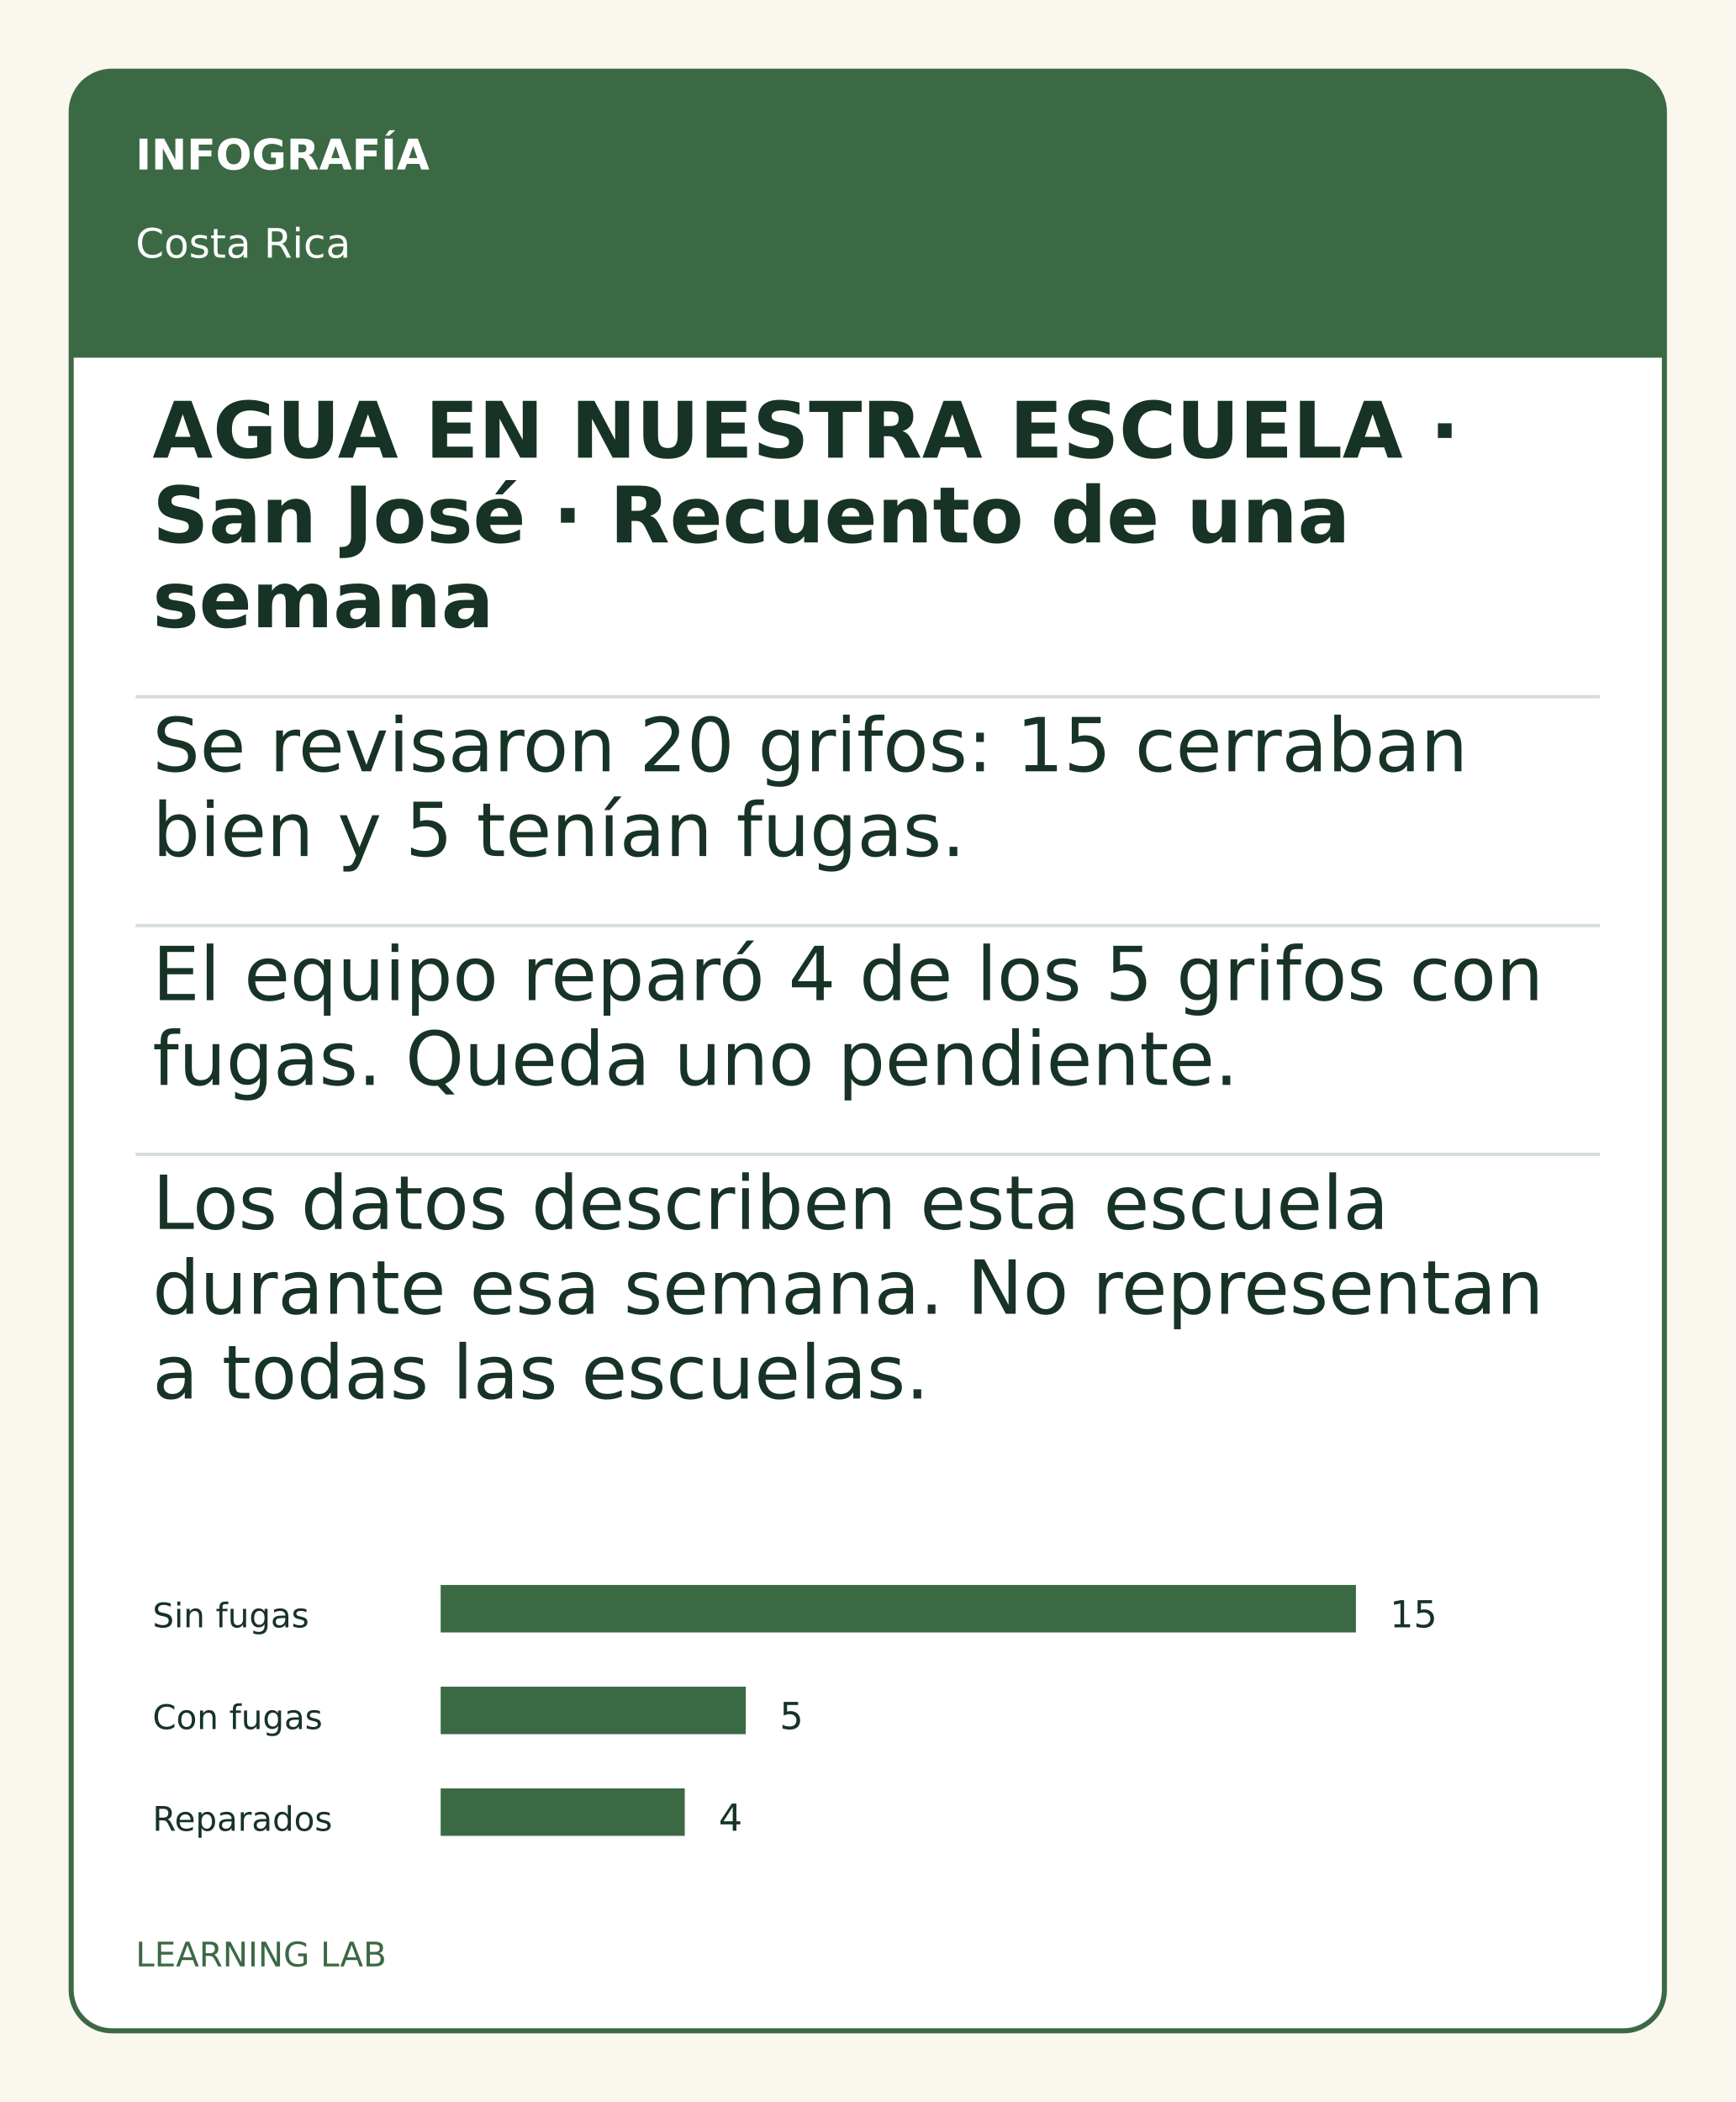
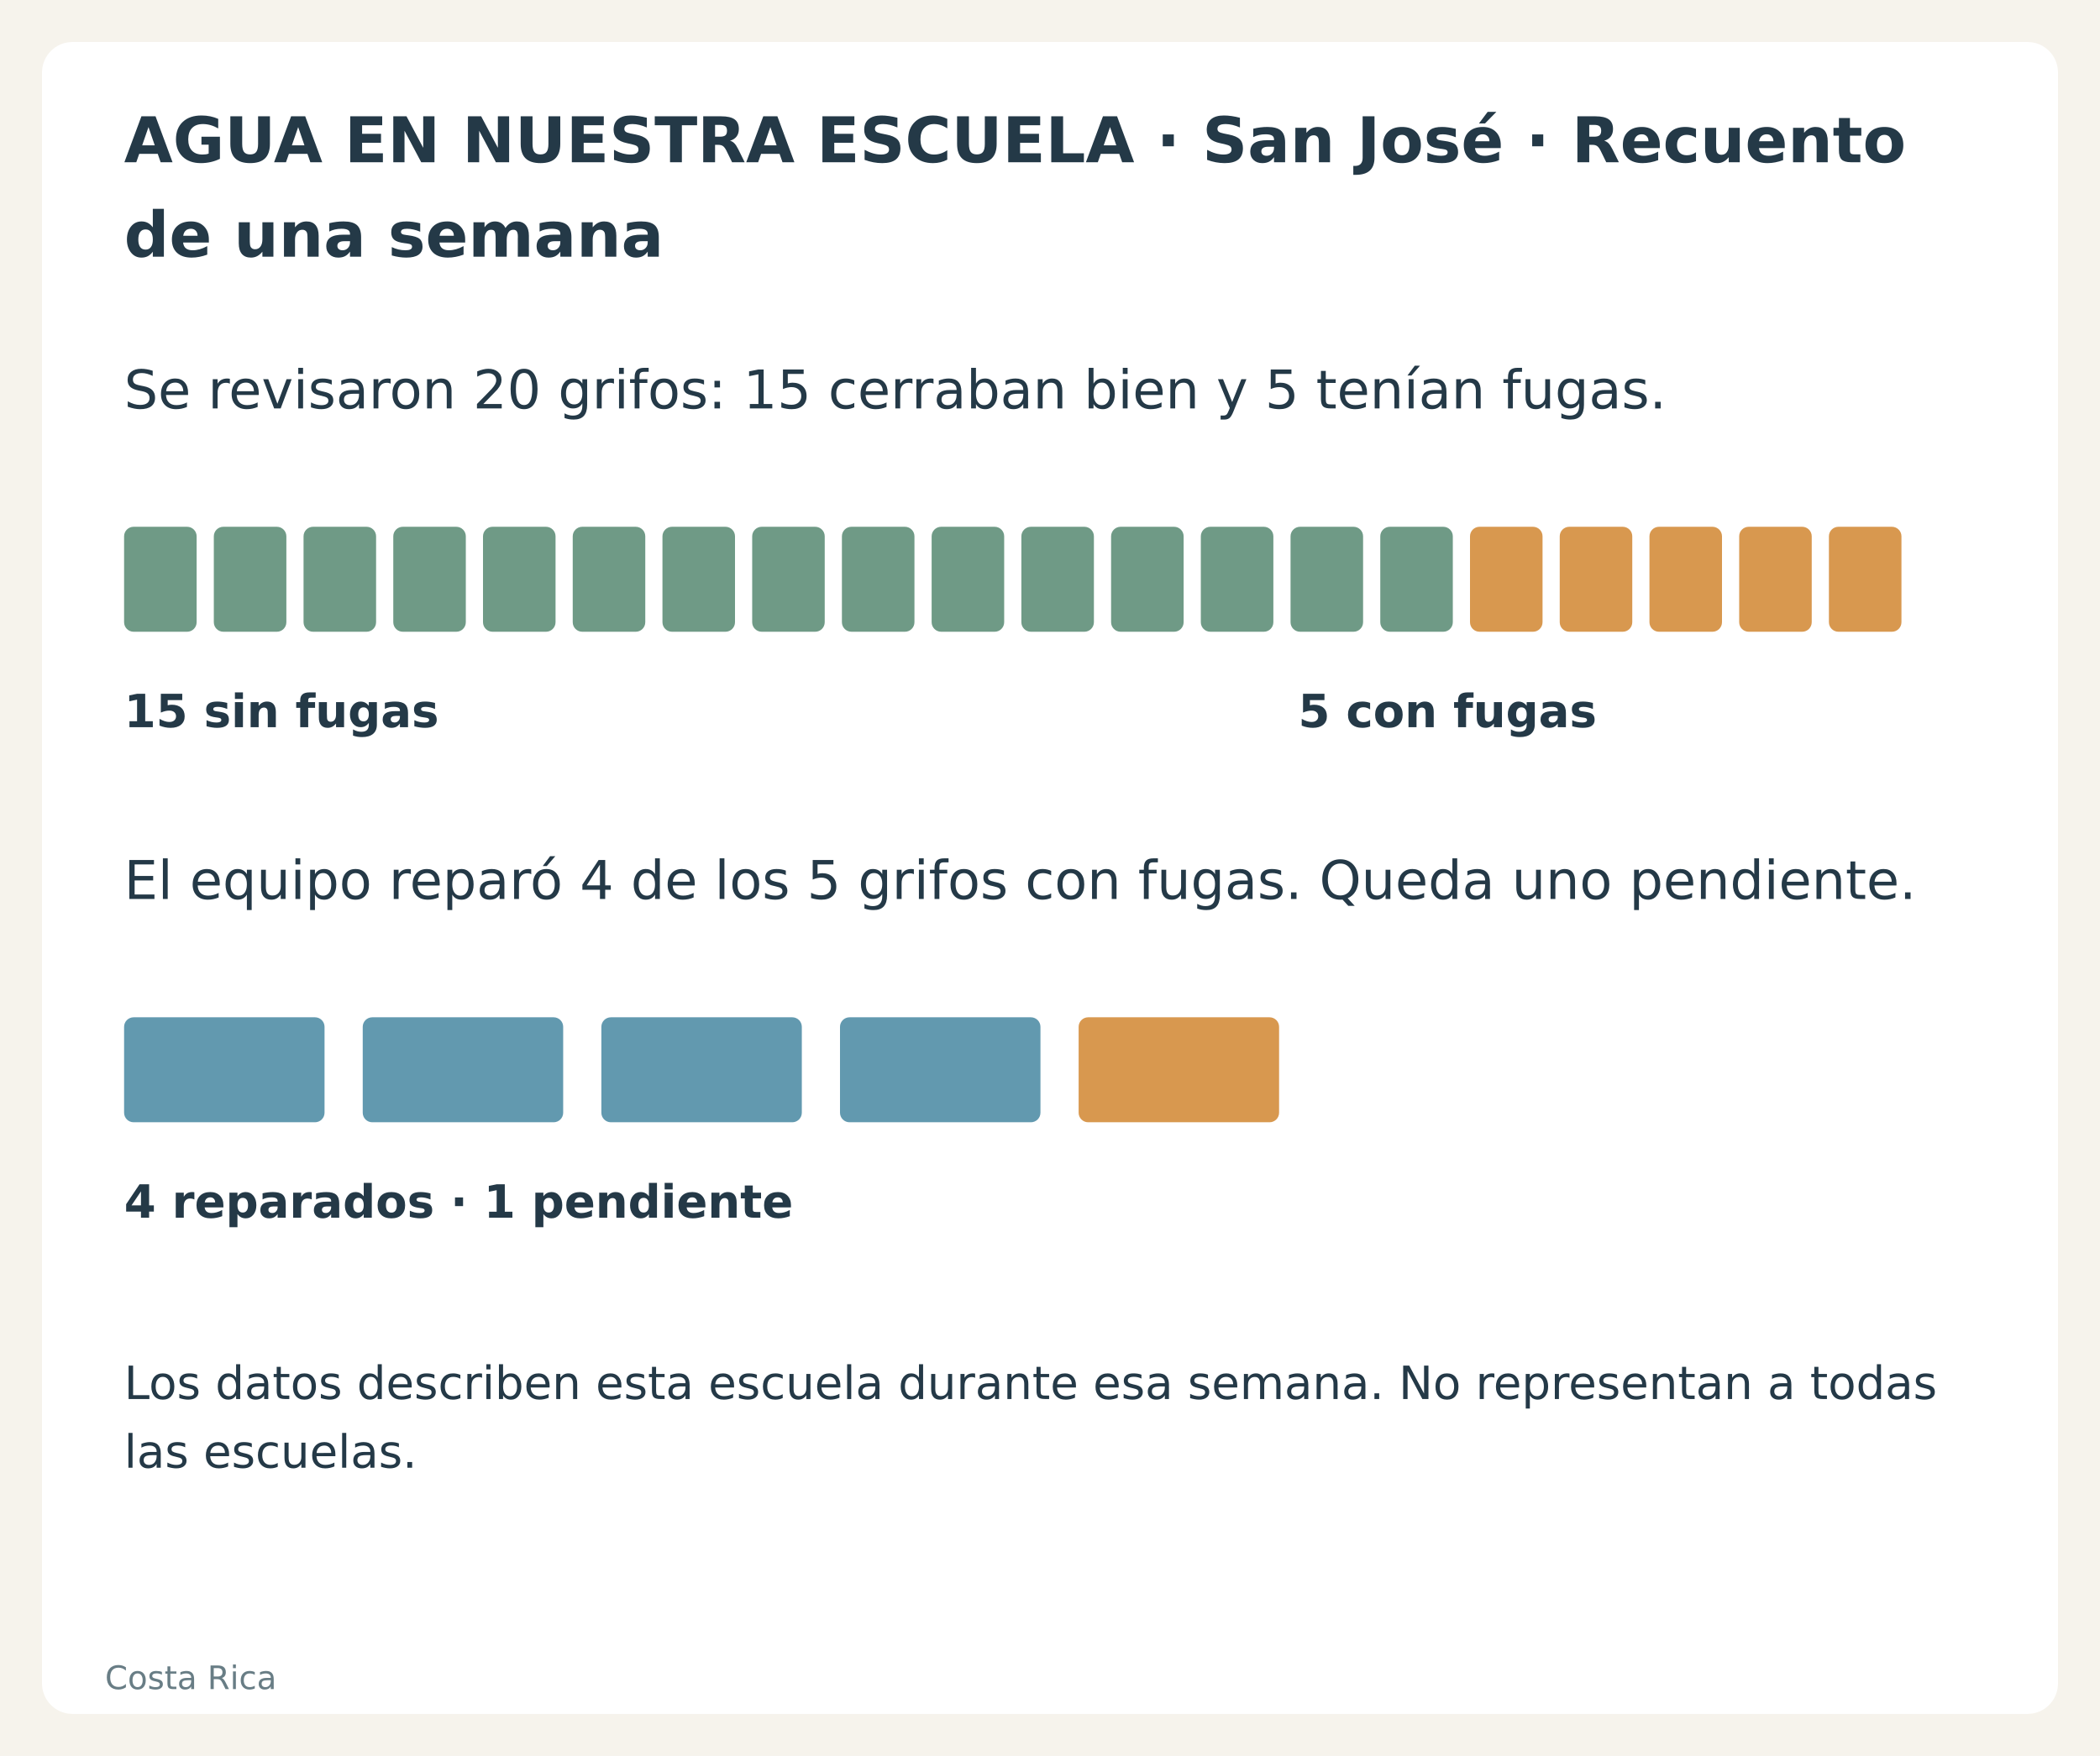
- <svg xmlns="http://www.w3.org/2000/svg" width="1024" height="1240" viewBox="0 0 1024 1240">
-   <rect width="1024" height="1240" fill="#faf7ef" />
-   <rect x="42" y="42" width="940" height="1156" rx="24" fill="white" stroke="#3b6944" stroke-width="3" />
-   <path d="M42 66q0-24 24-24h892q24 0 24 24v145H42Z" fill="#3b6944" />
-   <text x="80" y="100" font-family="DejaVu Sans, sans-serif" font-size="25" font-weight="bold" fill="white">INFOGRAFÍA</text>
-   <text x="80" y="152" font-family="DejaVu Sans, sans-serif" font-size="24" font-weight="normal" fill="white">Costa Rica</text>
-   <text x="90" y="270" font-family="DejaVu Sans, sans-serif" font-size="46" font-weight="bold" fill="#173326">AGUA EN NUESTRA ESCUELA ·</text>
-   <text x="90" y="320" font-family="DejaVu Sans, sans-serif" font-size="46" font-weight="bold" fill="#173326">San José · Recuento de una</text>
-   <text x="90" y="370" font-family="DejaVu Sans, sans-serif" font-size="46" font-weight="bold" fill="#173326">semana</text>
-   <path d="M80 411h864" stroke="#d5ded8" stroke-width="2" />
-   <text x="90" y="455" font-family="DejaVu Sans, sans-serif" font-size="44" font-weight="normal" fill="#173326">Se revisaron 20 grifos: 15 cerraban</text>
-   <text x="90" y="505" font-family="DejaVu Sans, sans-serif" font-size="44" font-weight="normal" fill="#173326">bien y 5 tenían fugas.</text>
-   <path d="M80 546h864" stroke="#d5ded8" stroke-width="2" />
-   <text x="90" y="590" font-family="DejaVu Sans, sans-serif" font-size="44" font-weight="normal" fill="#173326">El equipo reparó 4 de los 5 grifos con</text>
-   <text x="90" y="640" font-family="DejaVu Sans, sans-serif" font-size="44" font-weight="normal" fill="#173326">fugas. Queda uno pendiente.</text>
-   <path d="M80 681h864" stroke="#d5ded8" stroke-width="2" />
-   <text x="90" y="725" font-family="DejaVu Sans, sans-serif" font-size="44" font-weight="normal" fill="#173326">Los datos describen esta escuela</text>
-   <text x="90" y="775" font-family="DejaVu Sans, sans-serif" font-size="44" font-weight="normal" fill="#173326">durante esa semana. No representan</text>
-   <text x="90" y="825" font-family="DejaVu Sans, sans-serif" font-size="44" font-weight="normal" fill="#173326">a todas las escuelas.</text>
-   <rect x="260" y="935" width="540" height="28" fill="#3b6944" />
-   <text x="90" y="960" font-family="DejaVu Sans, sans-serif" font-size="20" font-weight="normal" fill="#173326">Sin fugas</text>
-   <text x="820" y="960" font-family="DejaVu Sans, sans-serif" font-size="22" font-weight="normal" fill="#173326">15</text>
-   <rect x="260" y="995" width="180" height="28" fill="#3b6944" />
-   <text x="90" y="1020" font-family="DejaVu Sans, sans-serif" font-size="20" font-weight="normal" fill="#173326">Con fugas</text>
-   <text x="460" y="1020" font-family="DejaVu Sans, sans-serif" font-size="22" font-weight="normal" fill="#173326">5</text>
-   <rect x="260" y="1055" width="144" height="28" fill="#3b6944" />
-   <text x="90" y="1080" font-family="DejaVu Sans, sans-serif" font-size="20" font-weight="normal" fill="#173326">Reparados</text>
-   <text x="424" y="1080" font-family="DejaVu Sans, sans-serif" font-size="22" font-weight="normal" fill="#173326">4</text>
-   <text x="80" y="1160" font-family="DejaVu Sans, sans-serif" font-size="20" font-weight="normal" fill="#3b6944">LEARNING LAB</text>
+ <svg xmlns="http://www.w3.org/2000/svg" width="1100" height="920" viewBox="0 0 1100 920">
+   <rect x="0" y="0" width="1100" height="920" rx="0" fill="#f6f3ec" stroke="none" />
+   <rect x="22" y="22" width="1056" height="876" rx="16" fill="#fff" stroke="none" />
+   <text x="65" y="85" data-right="1027" font-family="DejaVu Sans" font-size="33" font-weight="bold" fill="#243947">AGUA EN NUESTRA ESCUELA · San José · Recuento</text>
+   <text x="65" y="134.5" data-right="1027" font-family="DejaVu Sans" font-size="33" font-weight="bold" fill="#243947">de una semana</text>
+   <text x="65" y="214.0" data-right="1027" font-family="DejaVu Sans" font-size="28" font-weight="normal" fill="#243947">Se revisaron 20 grifos: 15 cerraban bien y 5 tenían fugas.</text>
+   <rect x="65" y="276.0" width="38" height="55" rx="5" fill="#6f9a86" stroke="none" />
+   <rect x="112" y="276.0" width="38" height="55" rx="5" fill="#6f9a86" stroke="none" />
+   <rect x="159" y="276.0" width="38" height="55" rx="5" fill="#6f9a86" stroke="none" />
+   <rect x="206" y="276.0" width="38" height="55" rx="5" fill="#6f9a86" stroke="none" />
+   <rect x="253" y="276.0" width="38" height="55" rx="5" fill="#6f9a86" stroke="none" />
+   <rect x="300" y="276.0" width="38" height="55" rx="5" fill="#6f9a86" stroke="none" />
+   <rect x="347" y="276.0" width="38" height="55" rx="5" fill="#6f9a86" stroke="none" />
+   <rect x="394" y="276.0" width="38" height="55" rx="5" fill="#6f9a86" stroke="none" />
+   <rect x="441" y="276.0" width="38" height="55" rx="5" fill="#6f9a86" stroke="none" />
+   <rect x="488" y="276.0" width="38" height="55" rx="5" fill="#6f9a86" stroke="none" />
+   <rect x="535" y="276.0" width="38" height="55" rx="5" fill="#6f9a86" stroke="none" />
+   <rect x="582" y="276.0" width="38" height="55" rx="5" fill="#6f9a86" stroke="none" />
+   <rect x="629" y="276.0" width="38" height="55" rx="5" fill="#6f9a86" stroke="none" />
+   <rect x="676" y="276.0" width="38" height="55" rx="5" fill="#6f9a86" stroke="none" />
+   <rect x="723" y="276.0" width="38" height="55" rx="5" fill="#6f9a86" stroke="none" />
+   <rect x="770" y="276.0" width="38" height="55" rx="5" fill="#d8984f" stroke="none" />
+   <rect x="817" y="276.0" width="38" height="55" rx="5" fill="#d8984f" stroke="none" />
+   <rect x="864" y="276.0" width="38" height="55" rx="5" fill="#d8984f" stroke="none" />
+   <rect x="911" y="276.0" width="38" height="55" rx="5" fill="#d8984f" stroke="none" />
+   <rect x="958" y="276.0" width="38" height="55" rx="5" fill="#d8984f" stroke="none" />
+   <text x="65" y="381.0" data-right="1062" font-family="DejaVu Sans" font-size="24" font-weight="bold" fill="#243947">15 sin fugas</text>
+   <text x="680" y="381.0" data-right="1062" font-family="DejaVu Sans" font-size="24" font-weight="bold" fill="#243947">5 con fugas</text>
+   <text x="65" y="471.0" data-right="1027" font-family="DejaVu Sans" font-size="28" font-weight="normal" fill="#243947">El equipo reparó 4 de los 5 grifos con fugas. Queda uno pendiente.</text>
+   <rect x="65" y="533.0" width="105" height="55" rx="5" fill="#6299af" stroke="none" />
+   <rect x="190" y="533.0" width="105" height="55" rx="5" fill="#6299af" stroke="none" />
+   <rect x="315" y="533.0" width="105" height="55" rx="5" fill="#6299af" stroke="none" />
+   <rect x="440" y="533.0" width="105" height="55" rx="5" fill="#6299af" stroke="none" />
+   <rect x="565" y="533.0" width="105" height="55" rx="5" fill="#d8984f" stroke="none" />
+   <text x="65" y="638.0" data-right="1062" font-family="DejaVu Sans" font-size="24" font-weight="bold" fill="#243947">4 reparados · 1 pendiente</text>
+   <text x="65" y="733.0" data-right="1027" font-family="DejaVu Sans" font-size="24" font-weight="normal" fill="#243947">Los datos describen esta escuela durante esa semana. No representan a todas</text>
+   <text x="65" y="769.0" data-right="1027" font-family="DejaVu Sans" font-size="24" font-weight="normal" fill="#243947">las escuelas.</text>
+   <text x="55" y="885" data-right="1062" font-family="DejaVu Sans" font-size="17" font-weight="normal" fill="#687d85">Costa Rica</text>
</svg>
